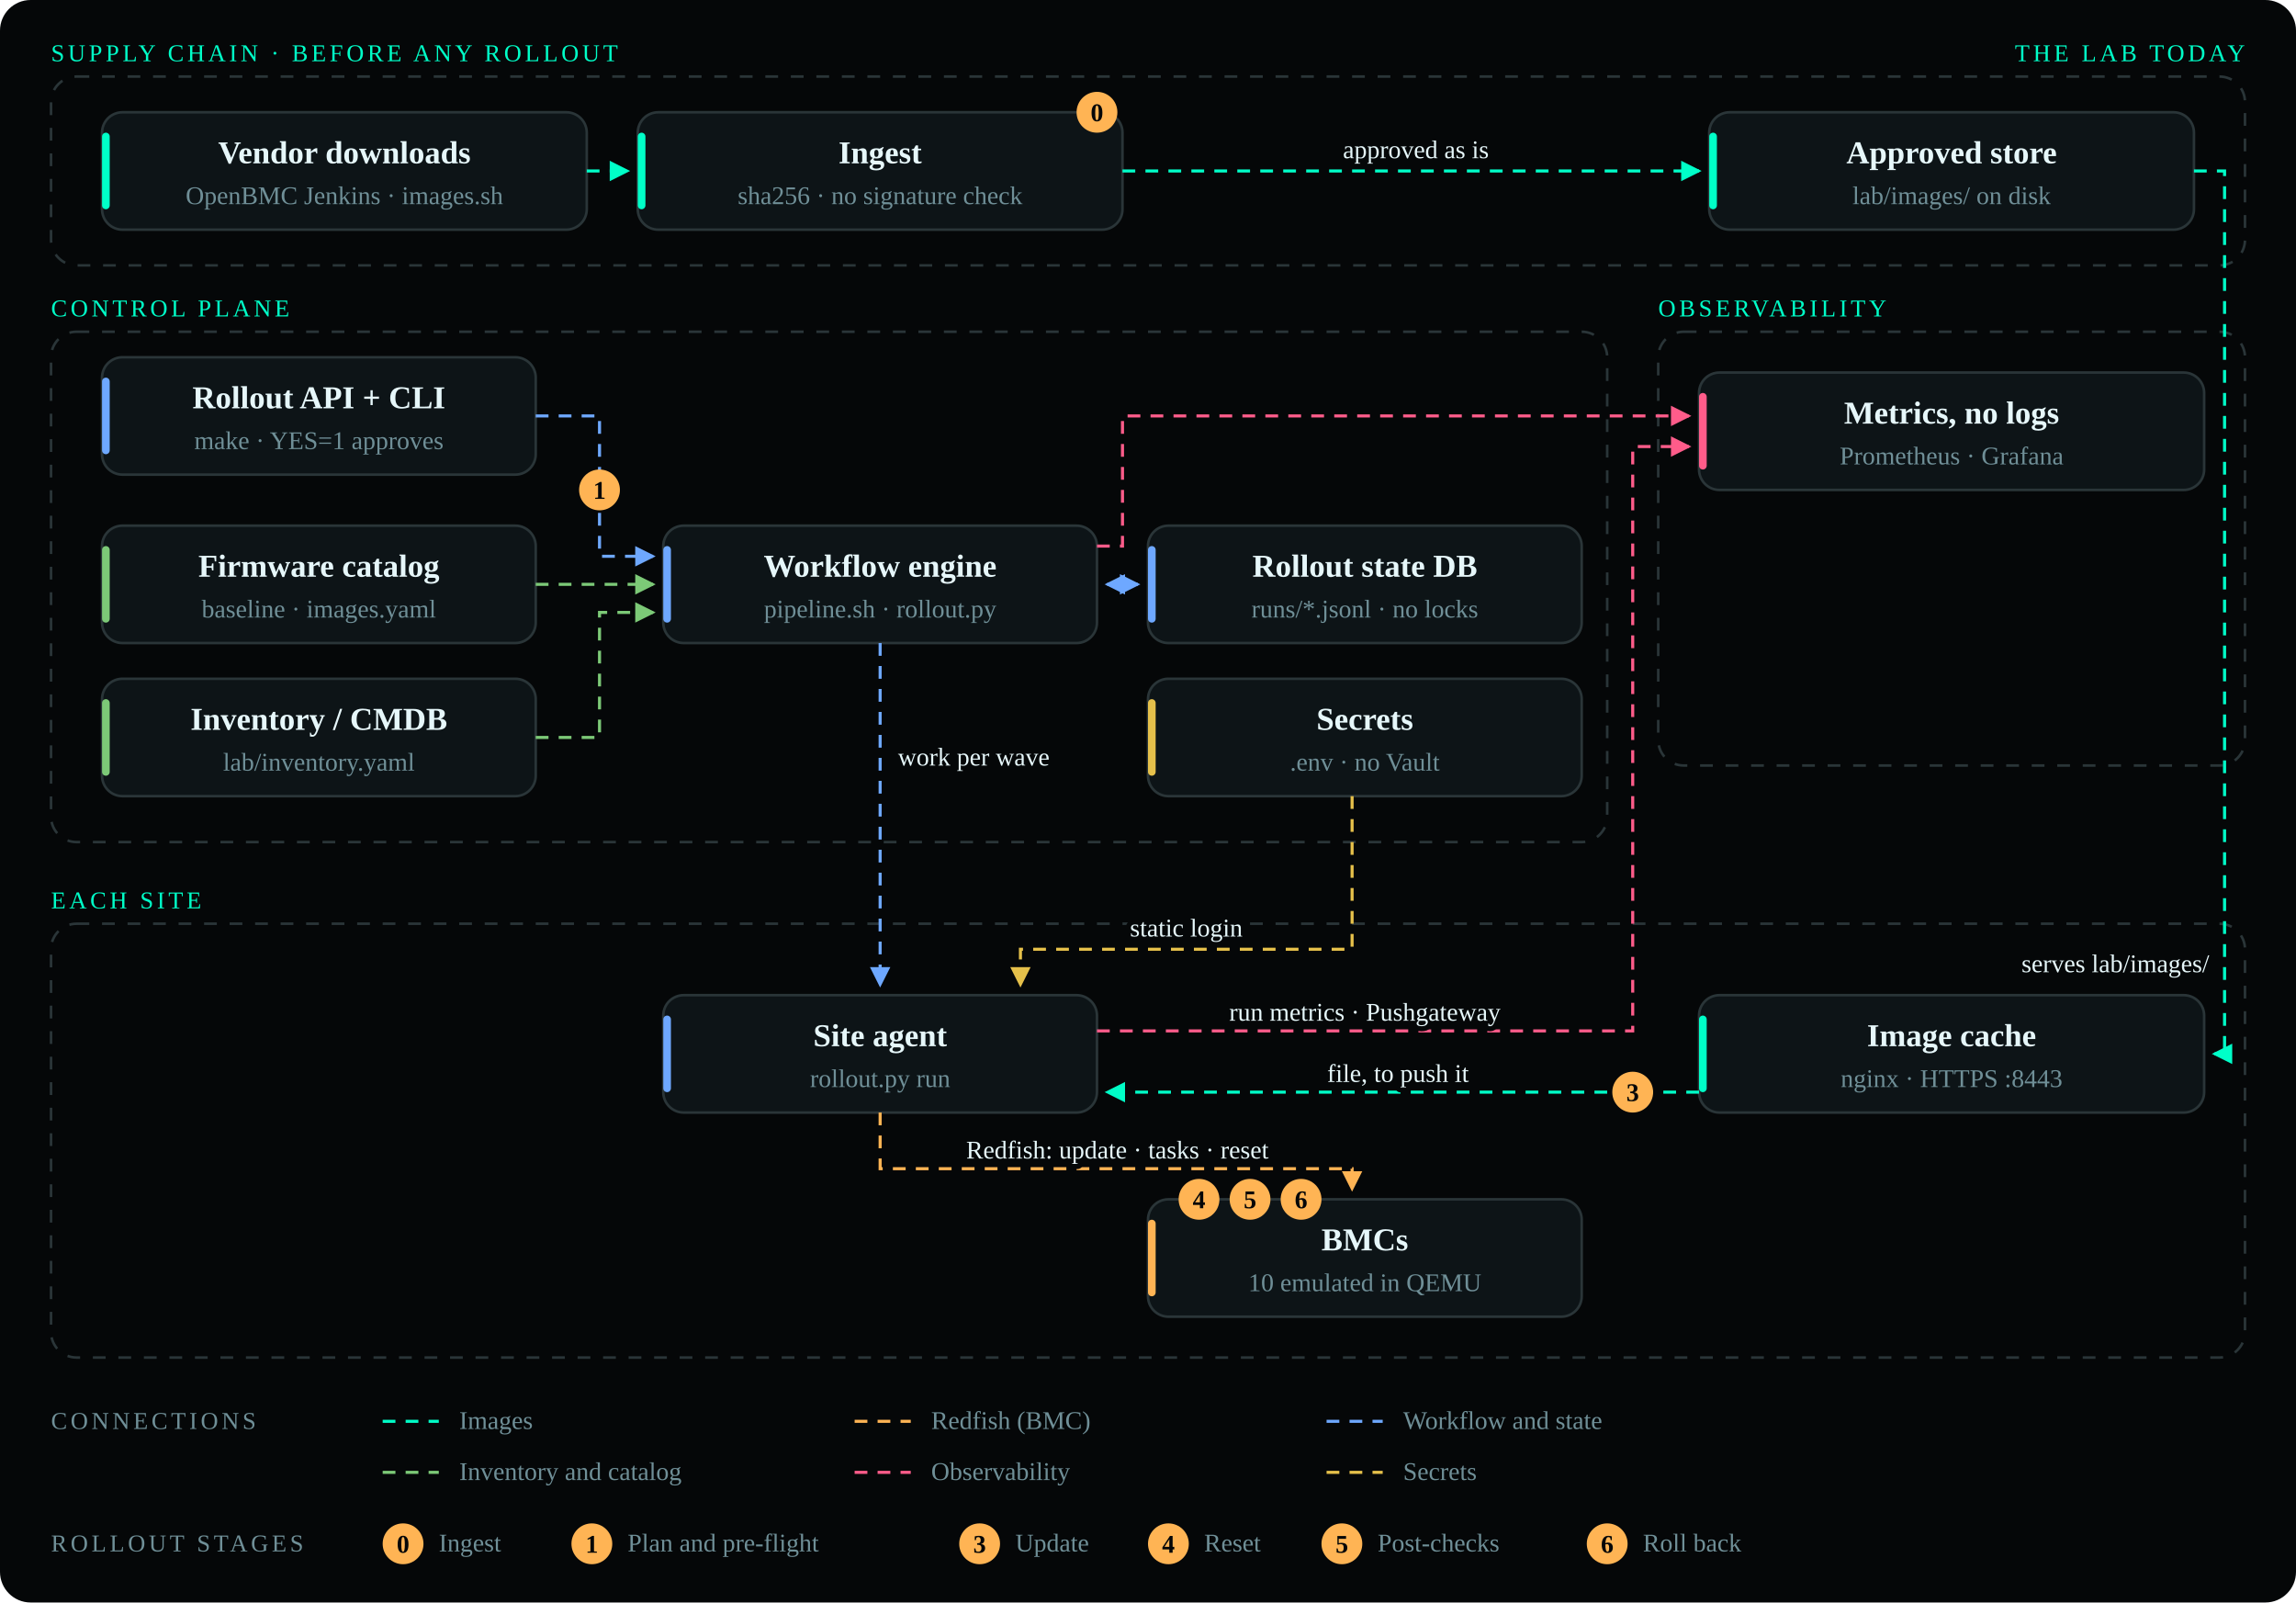
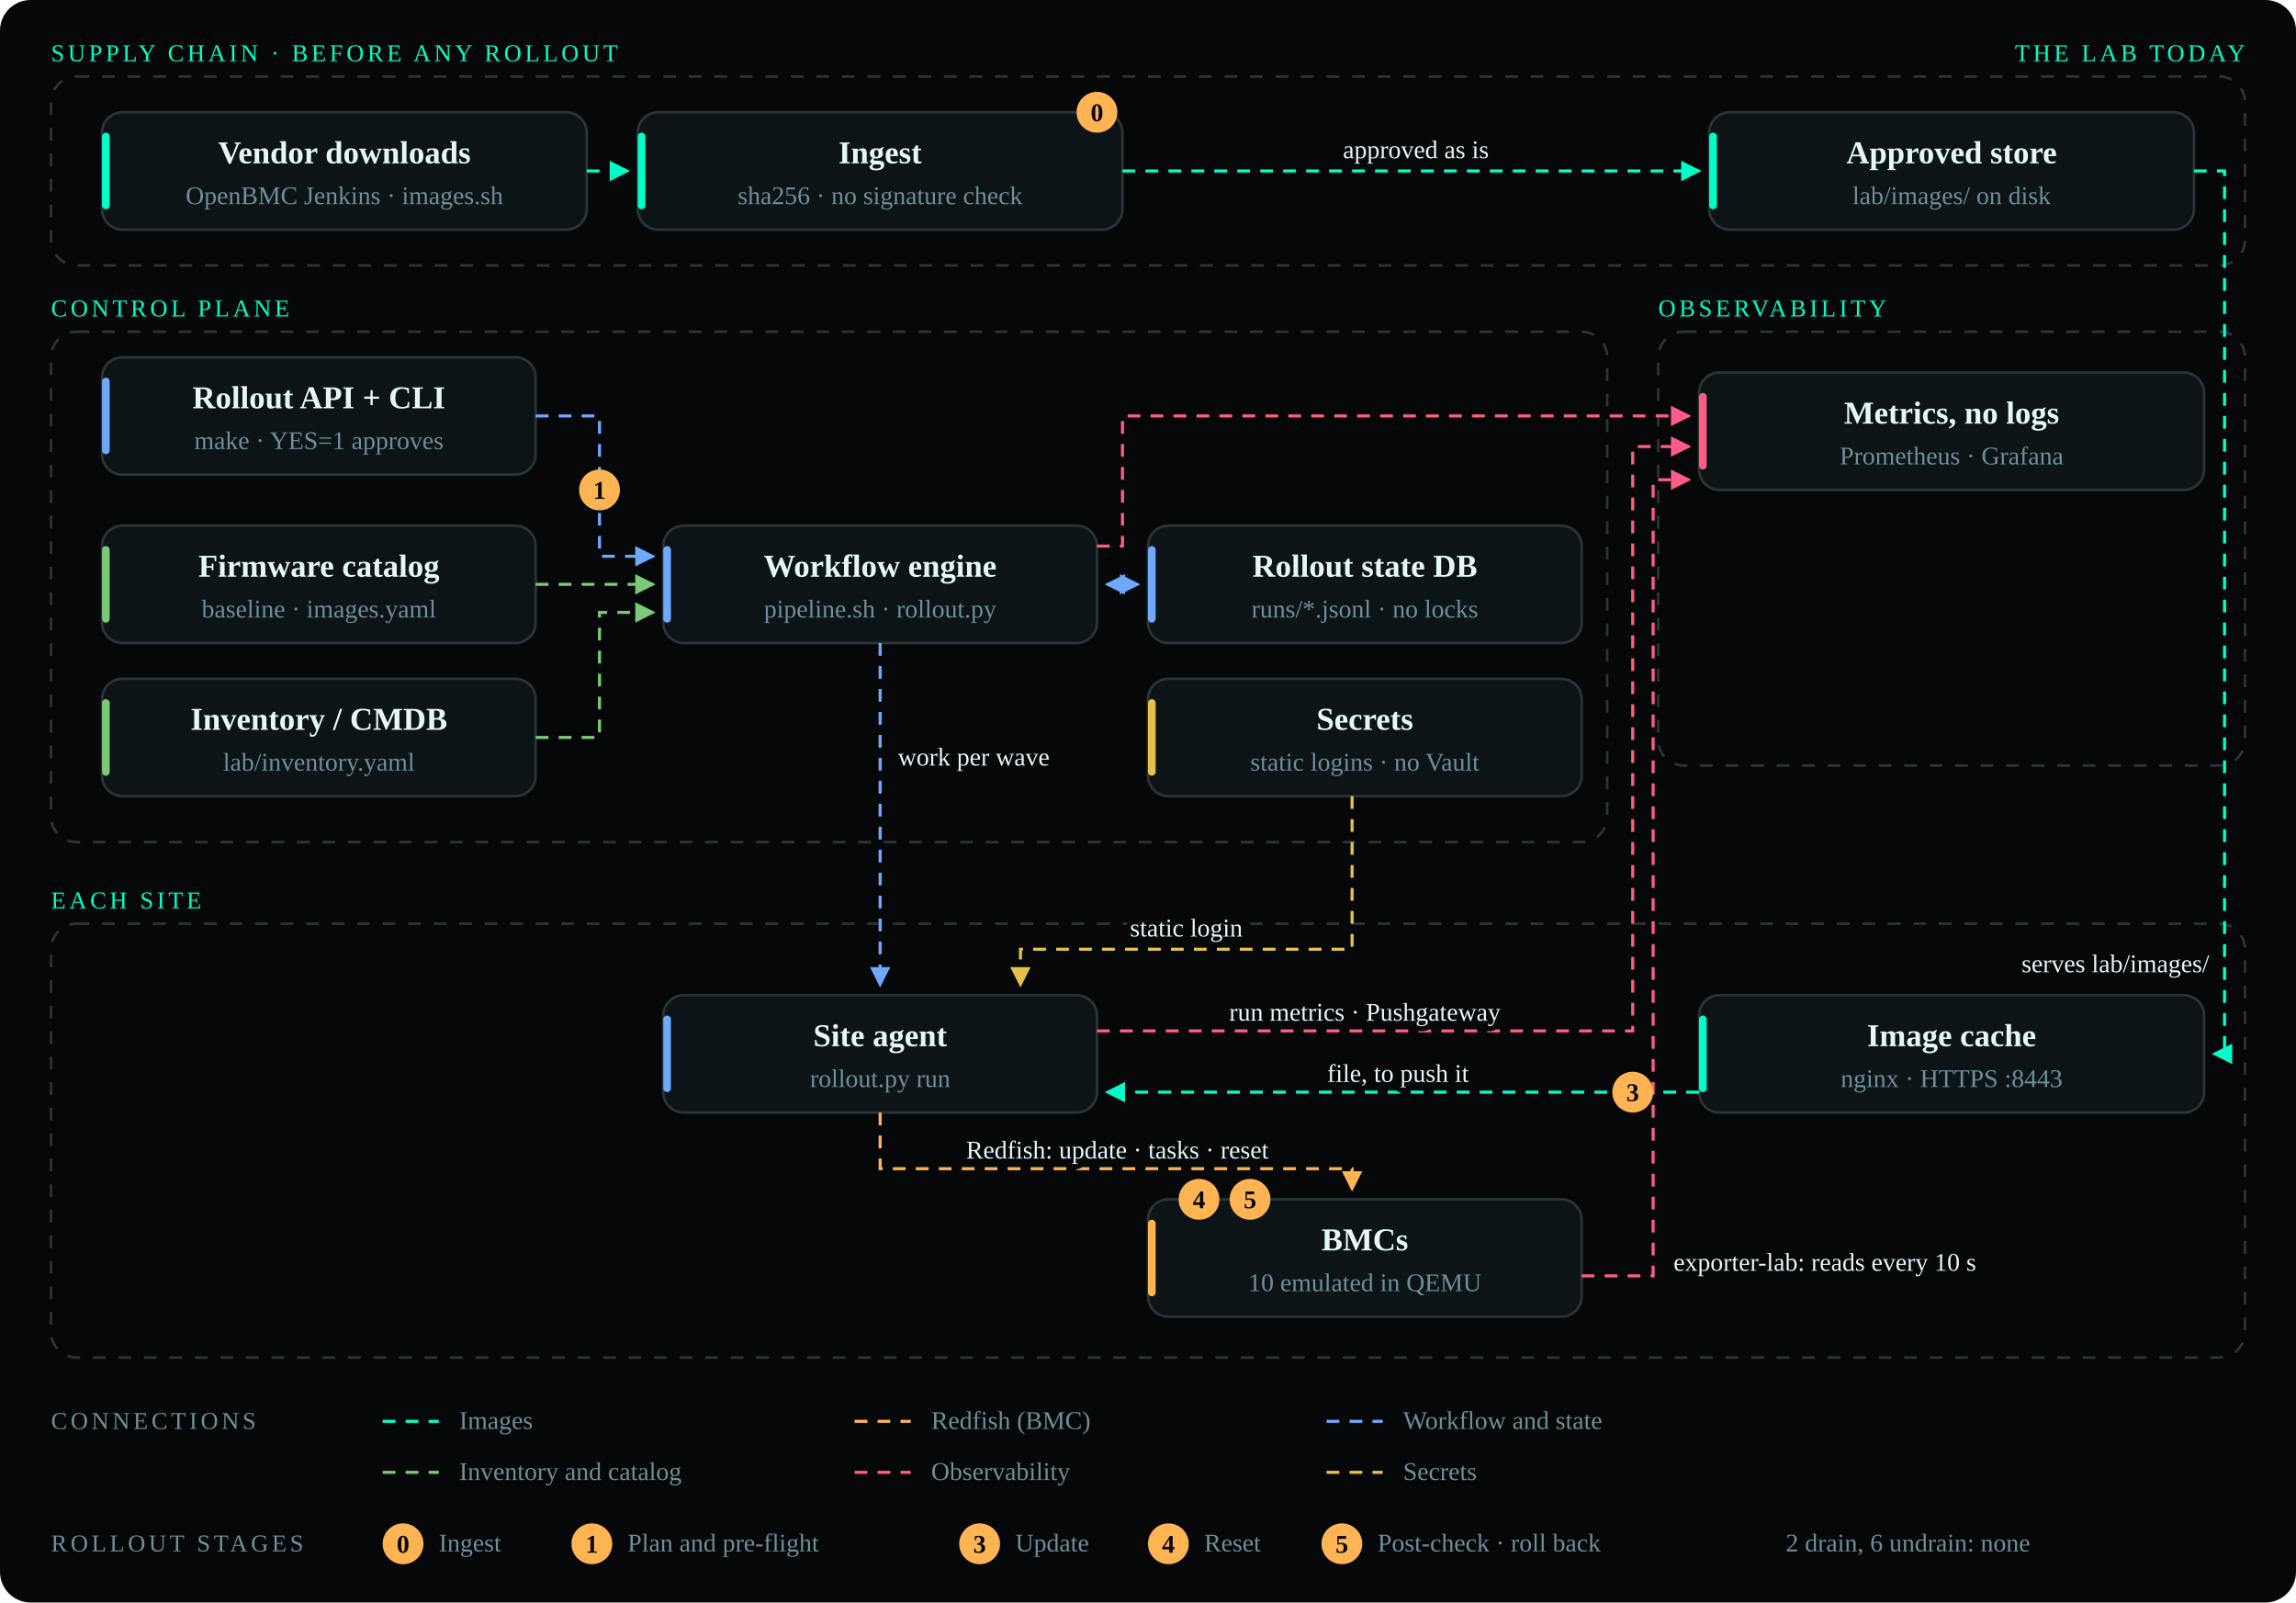
- <svg xmlns="http://www.w3.org/2000/svg" viewBox="0 0 900 628" role="img" aria-label="The lab today, drawn on the production firmware-update system's layout: only what the lab implements is drawn, each part where the production system has it. Supply chain: lab/images.sh downloads the two newest GB200 NVL builds from OpenBMC's Jenkins, records each package's sha256, with no signature check, and approves the newer as is into lab/images/, the approved store. Control plane: the make targets are the API and CLI, YES=1 the approval; pipeline.sh and rollout.py are the workflow engine, reading the firmware catalog, baseline.yaml and images.yaml, and lab/inventory.yaml; the run records, runs/*.jsonl, are the rollout state, without host locks; the BMC logins are static, from a .env file; no Vault. Each site: rollout.py run is the site agent; it fetches each image from the image cache, nginx over HTTPS on port 8443 serving lab/images/, and pushes it to the BMCs, ten emulated in QEMU, with update, tasks and reset over Redfish. Observability: rollout.py pushes every run's metrics to the Pushgateway, Prometheus scrapes it and Grafana shows it; no logs. Numbered badges mark where each rollout stage happens: 0 ingest, 1 plan and pre-flight, 3 update, a push, then 4 reset, 5 post-checks and 6 roll back at the BMCs; 2, drain, needs a scheduler, which the lab doesn't have.">
+ <svg xmlns="http://www.w3.org/2000/svg" viewBox="0 0 900 628" role="img" aria-label="The lab today, drawn on the production firmware-update system's layout: only what the lab implements is drawn, each part where the production system has it. Supply chain: lab/images.sh downloads the two newest GB200 NVL builds from OpenBMC's Jenkins, records each package's sha256, with no signature check, and approves the newer as is into lab/images/, the approved store. Control plane: the make targets are the API and CLI, YES=1 the approval; pipeline.sh and rollout.py are the workflow engine, reading the firmware catalog, baseline.yaml and images.yaml, and lab/inventory.yaml; the run records, runs/*.jsonl, are the rollout state, without host locks; the BMC logins are static, OpenBMC's public default set in the Makefile; no Vault. Each site: rollout.py run is the site agent; it fetches each image from the image cache, nginx over HTTPS on port 8443 serving lab/images/, and pushes it to the BMCs, ten emulated in QEMU, with update, tasks and reset over Redfish. Observability: rollout.py pushes every run's metrics to the Pushgateway, exporter-lab reads every BMC over Redfish every 10 seconds, Prometheus scrapes both and Grafana shows them; no logs. Numbered badges mark where each rollout stage happens: 0 ingest, 1 plan and pre-flight, 3 update, a push, then 4 reset and 5 post-check, with the rollback when it fails, at the BMCs; 2 drain and 6 undrain need a scheduler, which the lab doesn't have.">
  <style>
    .pl text { font-family: var(--mono, monospace); }
    .pl .bg { fill: var(--bg-deep, #050708); }
    .pl .box { fill: var(--surface, #0d1417); stroke: var(--line, #2a3538); }
    .pl .name { fill: var(--fg, #e6f7fa); font-size: 12.5px; font-weight: 600; }
    .pl .sub { fill: var(--dim, #6f8f97); font-size: 10px; }
    .pl .band { fill: var(--dim, #6f8f97); font-size: 9.5px; letter-spacing: .14em; }
    .pl .band.hi { fill: var(--teal, #00ffc8); }
    .pl .lbl { fill: var(--dim, #6f8f97); font-size: 10px; }
    .pl .cut { fill: none; stroke: var(--line, #2a3538); stroke-width: 1; stroke-dasharray: 5 5; }
    /* a connection in its service's colour */
    .pl .edge { fill: none; stroke-width: 1.2; stroke-dasharray: 5 4; }
    .pl .elabel { fill: var(--fg, #e6f7fa); font-size: 10px; paint-order: stroke; stroke: var(--bg-deep, #050708); stroke-width: 4px; stroke-linejoin: round; }
    .pl .badge circle { fill: var(--amber, #ffb454); }
    .pl .badge text { fill: var(--bg-deep, #050708); font-size: 10px; font-weight: 700; }
    .pl .g-img { stroke: #00ffc8; } .pl .bar.g-img { fill: #00ffc8; stroke: none; }
    .pl .g-rf { stroke: #ffb454; } .pl .bar.g-rf { fill: #ffb454; stroke: none; }
    .pl .g-wf { stroke: #6ea8ff; } .pl .bar.g-wf { fill: #6ea8ff; stroke: none; }
    .pl .g-inv { stroke: #7cc977; } .pl .bar.g-inv { fill: #7cc977; stroke: none; }
    .pl .g-obs { stroke: #ff5c8a; } .pl .bar.g-obs { fill: #ff5c8a; stroke: none; }
    .pl .g-sec { stroke: #e5c04a; } .pl .bar.g-sec { fill: #e5c04a; stroke: none; }
    /* motion: a connection's dashes run the way it points */
    @keyframes pl-flow { to { stroke-dashoffset: -18; } }
    .pl .edge { animation: pl-flow 1.2s linear infinite; }
    @media (prefers-reduced-motion: reduce) { .pl .edge { animation: none; } }
  </style>
  <defs>
    <marker id="pl-img" viewBox="0 0 8 8" refX="7" refY="4" markerWidth="8" markerHeight="8" markerUnits="userSpaceOnUse" orient="auto-start-reverse">
      <path d="M0 0 8 4 0 8z" style="fill: #00ffc8" />
    </marker>
    <marker id="pl-rf" viewBox="0 0 8 8" refX="7" refY="4" markerWidth="8" markerHeight="8" markerUnits="userSpaceOnUse" orient="auto-start-reverse">
      <path d="M0 0 8 4 0 8z" style="fill: #ffb454" />
    </marker>
    <marker id="pl-wf" viewBox="0 0 8 8" refX="7" refY="4" markerWidth="8" markerHeight="8" markerUnits="userSpaceOnUse" orient="auto-start-reverse">
      <path d="M0 0 8 4 0 8z" style="fill: #6ea8ff" />
    </marker>
    <marker id="pl-inv" viewBox="0 0 8 8" refX="7" refY="4" markerWidth="8" markerHeight="8" markerUnits="userSpaceOnUse" orient="auto-start-reverse">
      <path d="M0 0 8 4 0 8z" style="fill: #7cc977" />
    </marker>
    <marker id="pl-obs" viewBox="0 0 8 8" refX="7" refY="4" markerWidth="8" markerHeight="8" markerUnits="userSpaceOnUse" orient="auto-start-reverse">
      <path d="M0 0 8 4 0 8z" style="fill: #ff5c8a" />
    </marker>
    <marker id="pl-sec" viewBox="0 0 8 8" refX="7" refY="4" markerWidth="8" markerHeight="8" markerUnits="userSpaceOnUse" orient="auto-start-reverse">
      <path d="M0 0 8 4 0 8z" style="fill: #e5c04a" />
    </marker>
  </defs>
  <g class="pl">
    <rect class="bg" x="0" y="0" width="900" height="628" rx="12" />
    <text class="band hi" x="880" y="24" text-anchor="end">THE LAB TODAY</text>
    <text class="band hi" x="20" y="24">SUPPLY CHAIN · BEFORE ANY ROLLOUT</text>
    <rect class="cut" x="20" y="30" width="860" height="74" rx="10" />
    <rect class="box" x="40" y="44" width="190" height="46" rx="8" />
    <rect class="bar g-img" x="40" y="52" width="3" height="30" rx="1.5" />
    <text class="name" x="135" y="64" text-anchor="middle">Vendor downloads</text>
    <text class="sub" x="135" y="80" text-anchor="middle">OpenBMC Jenkins · images.sh</text>
    <rect class="box" x="250" y="44" width="190" height="46" rx="8" />
    <rect class="bar g-img" x="250" y="52" width="3" height="30" rx="1.5" />
    <text class="name" x="345" y="64" text-anchor="middle">Ingest</text>
    <text class="sub" x="345" y="80" text-anchor="middle">sha256 · no signature check</text>
    <rect class="box" x="670" y="44" width="190" height="46" rx="8" />
    <rect class="bar g-img" x="670" y="52" width="3" height="30" rx="1.5" />
    <text class="name" x="765" y="64" text-anchor="middle">Approved store</text>
    <text class="sub" x="765" y="80" text-anchor="middle">lab/images/ on disk</text>
    <path class="edge g-img" d="M230 67H246" marker-end="url(#pl-img)" />
    <path class="edge g-img" d="M440 67H666" marker-end="url(#pl-img)" />
    <text class="elabel" x="555" y="62" text-anchor="middle">approved as is</text>
    <text class="band hi" x="20" y="124">CONTROL PLANE</text>
    <rect class="cut" x="20" y="130" width="610" height="200" rx="10" />
    <rect class="box" x="40" y="140" width="170" height="46" rx="8" />
    <rect class="bar g-wf" x="40" y="148" width="3" height="30" rx="1.5" />
    <text class="name" x="125" y="160" text-anchor="middle">Rollout API + CLI</text>
    <text class="sub" x="125" y="176" text-anchor="middle">make · YES=1 approves</text>
    <rect class="box" x="40" y="206" width="170" height="46" rx="8" />
    <rect class="bar g-inv" x="40" y="214" width="3" height="30" rx="1.5" />
    <text class="name" x="125" y="226" text-anchor="middle">Firmware catalog</text>
    <text class="sub" x="125" y="242" text-anchor="middle">baseline · images.yaml</text>
    <rect class="box" x="40" y="266" width="170" height="46" rx="8" />
    <rect class="bar g-inv" x="40" y="274" width="3" height="30" rx="1.5" />
    <text class="name" x="125" y="286" text-anchor="middle">Inventory / CMDB</text>
    <text class="sub" x="125" y="302" text-anchor="middle">lab/inventory.yaml</text>
    <rect class="box" x="260" y="206" width="170" height="46" rx="8" />
    <rect class="bar g-wf" x="260" y="214" width="3" height="30" rx="1.5" />
    <text class="name" x="345" y="226" text-anchor="middle">Workflow engine</text>
    <text class="sub" x="345" y="242" text-anchor="middle">pipeline.sh · rollout.py</text>
    <rect class="box" x="450" y="206" width="170" height="46" rx="8" />
    <rect class="bar g-wf" x="450" y="214" width="3" height="30" rx="1.5" />
    <text class="name" x="535" y="226" text-anchor="middle">Rollout state DB</text>
    <text class="sub" x="535" y="242" text-anchor="middle">runs/*.jsonl · no locks</text>
    <rect class="box" x="450" y="266" width="170" height="46" rx="8" />
    <rect class="bar g-sec" x="450" y="274" width="3" height="30" rx="1.5" />
    <text class="name" x="535" y="286" text-anchor="middle">Secrets</text>
-     <text class="sub" x="535" y="302" text-anchor="middle">.env · no Vault</text>
+     <text class="sub" x="535" y="302" text-anchor="middle">static logins · no Vault</text>
    <path class="edge g-wf" d="M210 163H235V218H256" marker-end="url(#pl-wf)" />
    <path class="edge g-inv" d="M210 229H256" marker-end="url(#pl-inv)" />
    <path class="edge g-inv" d="M210 289H235V240H256" marker-end="url(#pl-inv)" />
    <path class="edge g-wf" d="M434 229H446" marker-end="url(#pl-wf)" marker-start="url(#pl-wf)" />
    <text class="band hi" x="650" y="124">OBSERVABILITY</text>
    <rect class="cut" x="650" y="130" width="230" height="170" rx="10" />
    <rect class="box" x="666" y="146" width="198" height="46" rx="8" />
    <rect class="bar g-obs" x="666" y="154" width="3" height="30" rx="1.5" />
    <text class="name" x="765" y="166" text-anchor="middle">Metrics, no logs</text>
    <text class="sub" x="765" y="182" text-anchor="middle">Prometheus · Grafana</text>
    <path class="edge g-obs" d="M430 214H440V163H662" marker-end="url(#pl-obs)" />
    <text class="band hi" x="20" y="356">EACH SITE</text>
    <rect class="cut" x="20" y="362" width="860" height="170" rx="10" />
    <rect class="box" x="260" y="390" width="170" height="46" rx="8" />
    <rect class="bar g-wf" x="260" y="398" width="3" height="30" rx="1.5" />
    <text class="name" x="345" y="410" text-anchor="middle">Site agent</text>
    <text class="sub" x="345" y="426" text-anchor="middle">rollout.py run</text>
    <rect class="box" x="666" y="390" width="198" height="46" rx="8" />
    <rect class="bar g-img" x="666" y="398" width="3" height="30" rx="1.5" />
    <text class="name" x="765" y="410" text-anchor="middle">Image cache</text>
    <text class="sub" x="765" y="426" text-anchor="middle">nginx · HTTPS :8443</text>
    <rect class="box" x="450" y="470" width="170" height="46" rx="8" />
    <rect class="bar g-rf" x="450" y="478" width="3" height="30" rx="1.5" />
    <text class="name" x="535" y="490" text-anchor="middle">BMCs</text>
    <text class="sub" x="535" y="506" text-anchor="middle">10 emulated in QEMU</text>
    <path class="edge g-wf" d="M345 252V386" marker-end="url(#pl-wf)" />
    <text class="elabel" x="352" y="300" text-anchor="start">work per wave</text>
    <path class="edge g-sec" d="M530 312V372H400V386" marker-end="url(#pl-sec)" />
    <text class="elabel" x="465" y="367" text-anchor="middle">static login</text>
    <path class="edge g-img" d="M860 67H872V413H868" marker-end="url(#pl-img)" />
    <text class="elabel" x="866" y="381" text-anchor="end">serves lab/images/</text>
    <path class="edge g-rf" d="M345 436V458H530V466" marker-end="url(#pl-rf)" />
    <text class="elabel" x="438" y="454" text-anchor="middle">Redfish: update · tasks · reset</text>
    <path class="edge g-img" d="M666 428H434" marker-end="url(#pl-img)" />
    <text class="elabel" x="548" y="424" text-anchor="middle">file, to push it</text>
    <path class="edge g-obs" d="M430 404H640V175H662" marker-end="url(#pl-obs)" />
    <text class="elabel" x="535" y="400" text-anchor="middle">run metrics · Pushgateway</text>
+     <path class="edge g-obs" d="M620 500H648V188H662" marker-end="url(#pl-obs)" />
+     <text class="elabel" x="656" y="498" text-anchor="start">exporter-lab: reads every 10 s</text>
    <g class="badge">
      <circle cx="430" cy="44" r="8" />
      <text x="430" y="47.5" text-anchor="middle">0</text>
    </g>
    <g class="badge">
      <circle cx="235" cy="192" r="8" />
      <text x="235" y="195.5" text-anchor="middle">1</text>
    </g>
    <g class="badge">
      <circle cx="640" cy="428" r="8" />
      <text x="640" y="431.5" text-anchor="middle">3</text>
    </g>
    <g class="badge">
      <circle cx="470" cy="470" r="8" />
      <text x="470" y="473.5" text-anchor="middle">4</text>
    </g>
    <g class="badge">
      <circle cx="490" cy="470" r="8" />
      <text x="490" y="473.5" text-anchor="middle">5</text>
-     </g>
-     <g class="badge">
-       <circle cx="510" cy="470" r="8" />
-       <text x="510" y="473.5" text-anchor="middle">6</text>
    </g>
    <text class="band" x="20" y="560">CONNECTIONS</text>
    <path class="edge g-img" d="M150 557H172" />
    <text class="lbl" x="180" y="560">Images</text>
    <path class="edge g-rf" d="M335 557H357" />
    <text class="lbl" x="365" y="560">Redfish (BMC)</text>
    <path class="edge g-wf" d="M520 557H542" />
    <text class="lbl" x="550" y="560">Workflow and state</text>
    <path class="edge g-inv" d="M150 577H172" />
    <text class="lbl" x="180" y="580">Inventory and catalog</text>
    <path class="edge g-obs" d="M335 577H357" />
    <text class="lbl" x="365" y="580">Observability</text>
    <path class="edge g-sec" d="M520 577H542" />
    <text class="lbl" x="550" y="580">Secrets</text>
    <text class="band" x="20" y="608">ROLLOUT STAGES</text>
    <g class="badge">
      <circle cx="158" cy="605" r="8" />
      <text x="158" y="608.5" text-anchor="middle">0</text>
    </g>
    <text class="lbl" x="172" y="608">Ingest</text>
    <g class="badge">
      <circle cx="232" cy="605" r="8" />
      <text x="232" y="608.5" text-anchor="middle">1</text>
    </g>
    <text class="lbl" x="246" y="608">Plan and pre-flight</text>
    <g class="badge">
      <circle cx="384" cy="605" r="8" />
      <text x="384" y="608.5" text-anchor="middle">3</text>
    </g>
    <text class="lbl" x="398" y="608">Update</text>
    <g class="badge">
      <circle cx="458" cy="605" r="8" />
      <text x="458" y="608.5" text-anchor="middle">4</text>
    </g>
    <text class="lbl" x="472" y="608">Reset</text>
    <g class="badge">
      <circle cx="526" cy="605" r="8" />
      <text x="526" y="608.5" text-anchor="middle">5</text>
    </g>
-     <text class="lbl" x="540" y="608">Post-checks</text>
-     <g class="badge">
-       <circle cx="630" cy="605" r="8" />
-       <text x="630" y="608.5" text-anchor="middle">6</text>
-     </g>
-     <text class="lbl" x="644" y="608">Roll back</text>
+     <text class="lbl" x="540" y="608">Post-check · roll back</text>
+     <text class="lbl" x="700" y="608">2 drain, 6 undrain: none</text>
  </g>
</svg>
